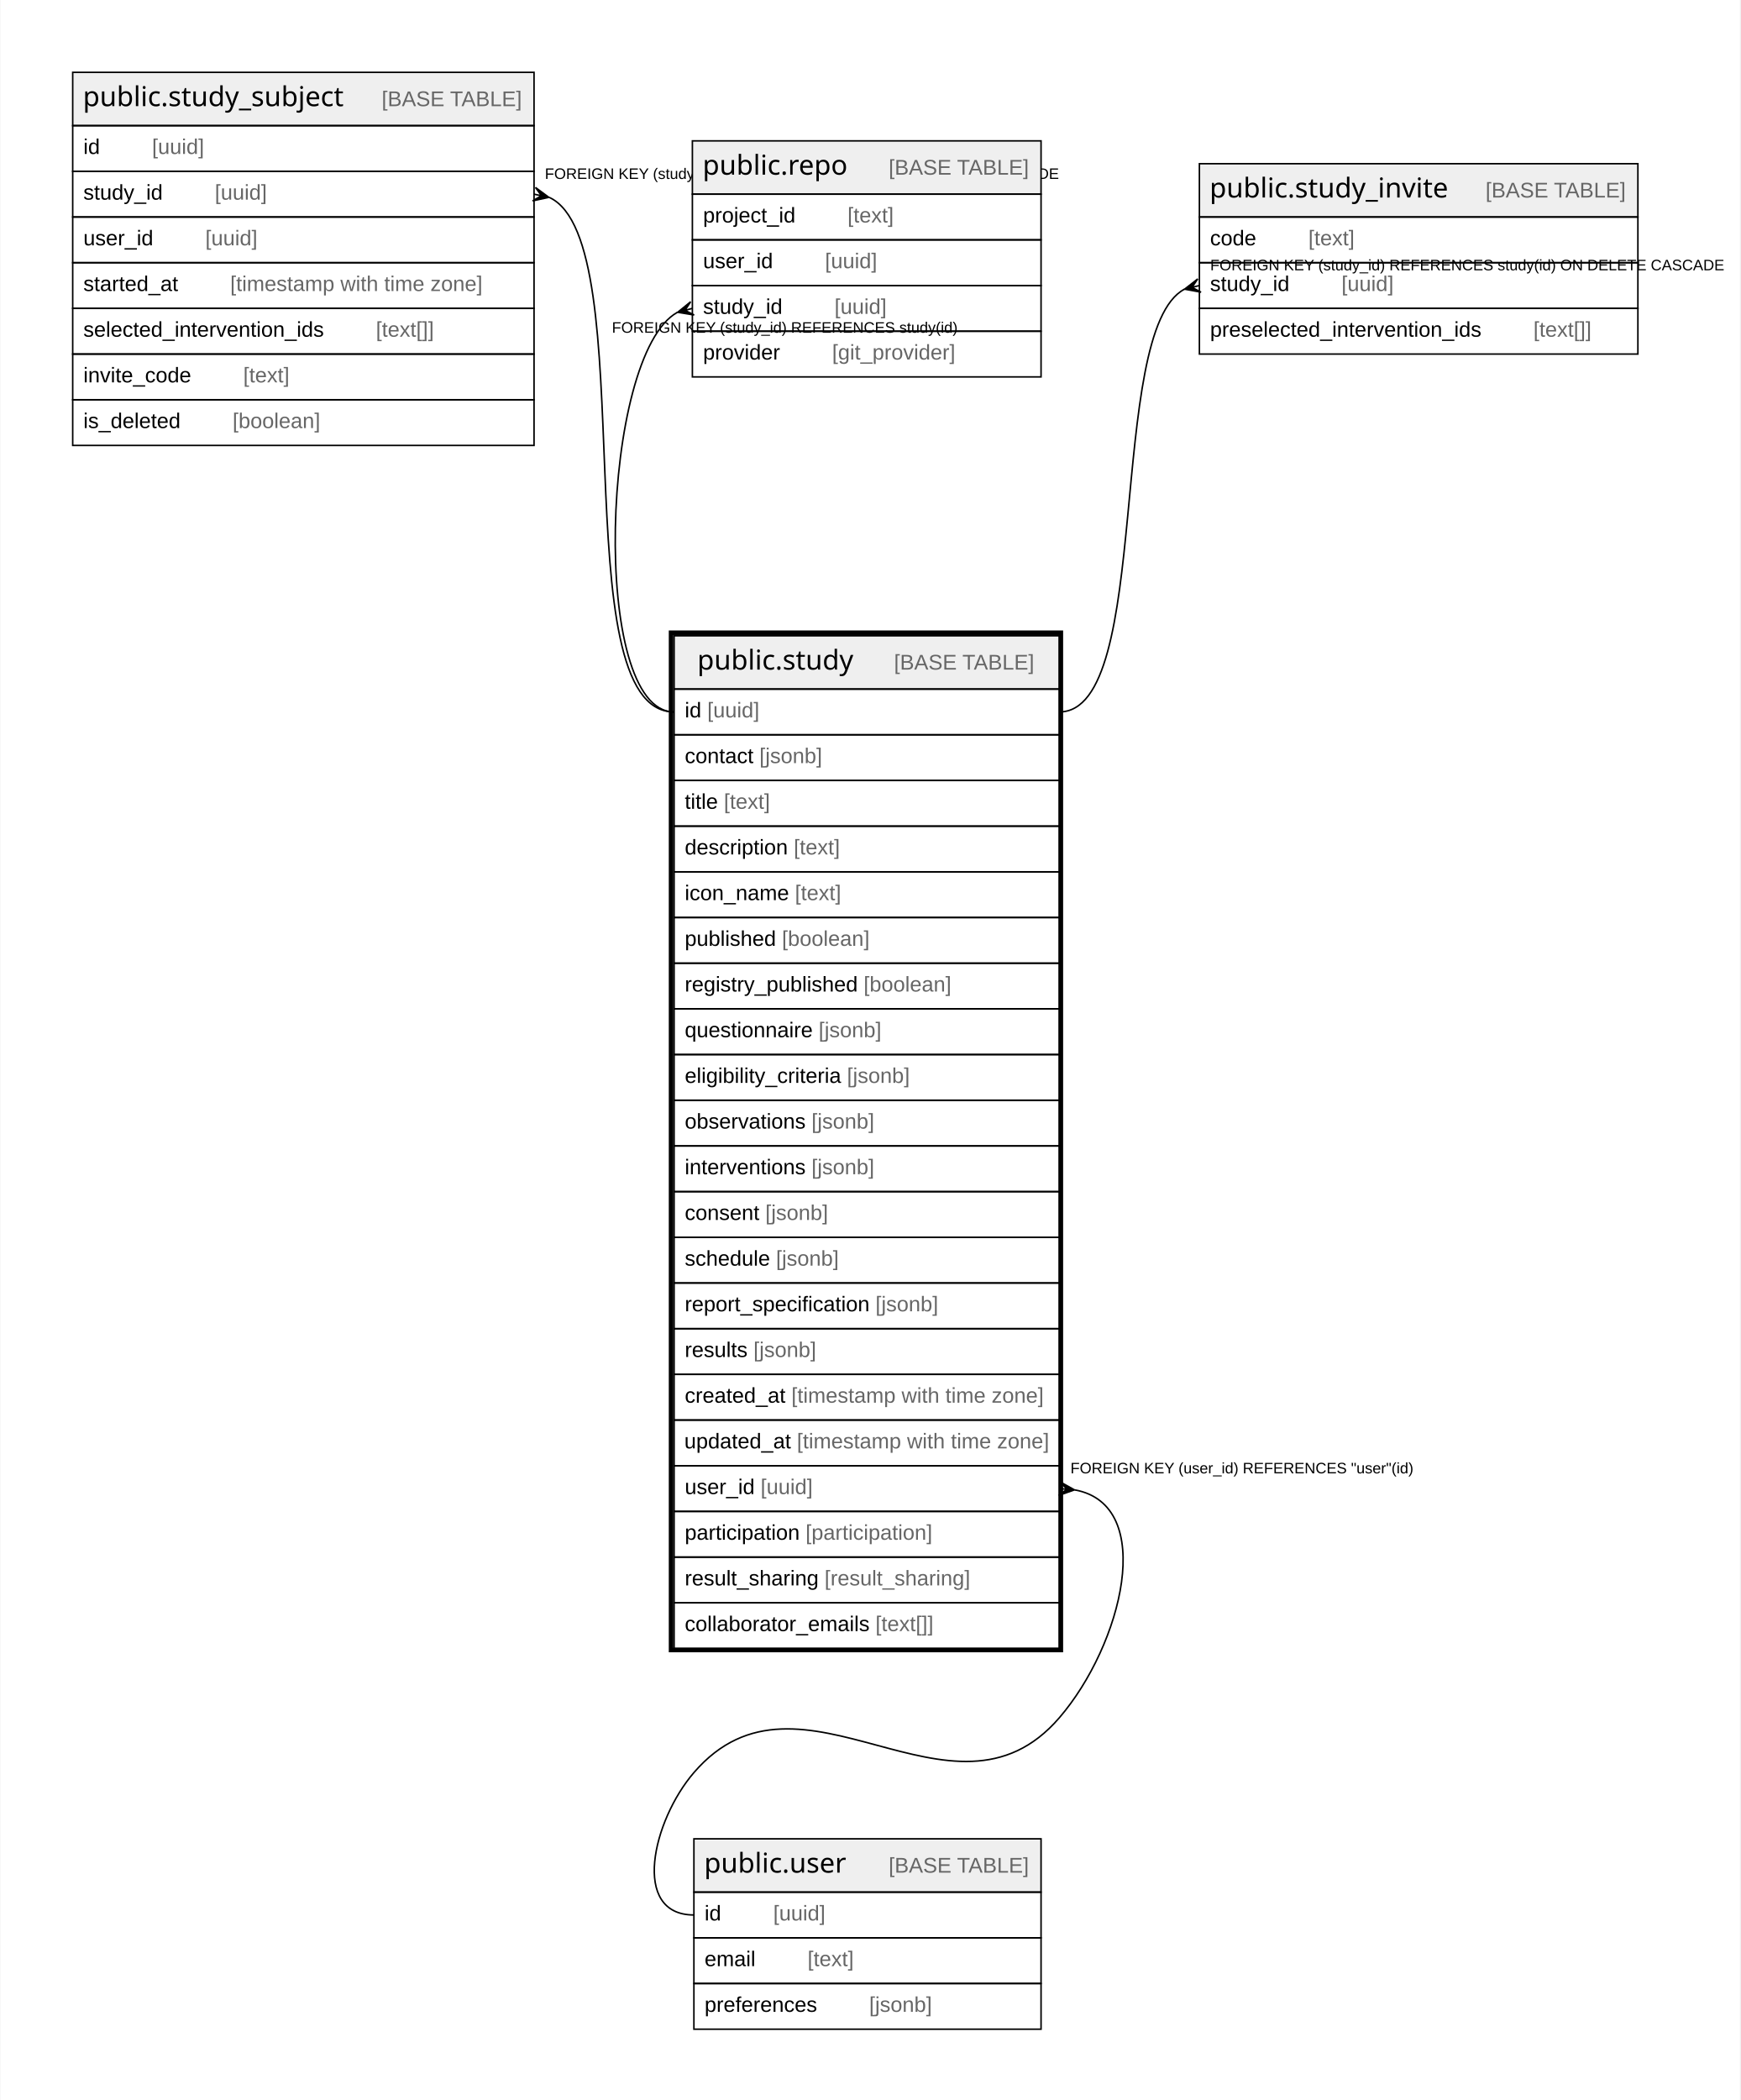
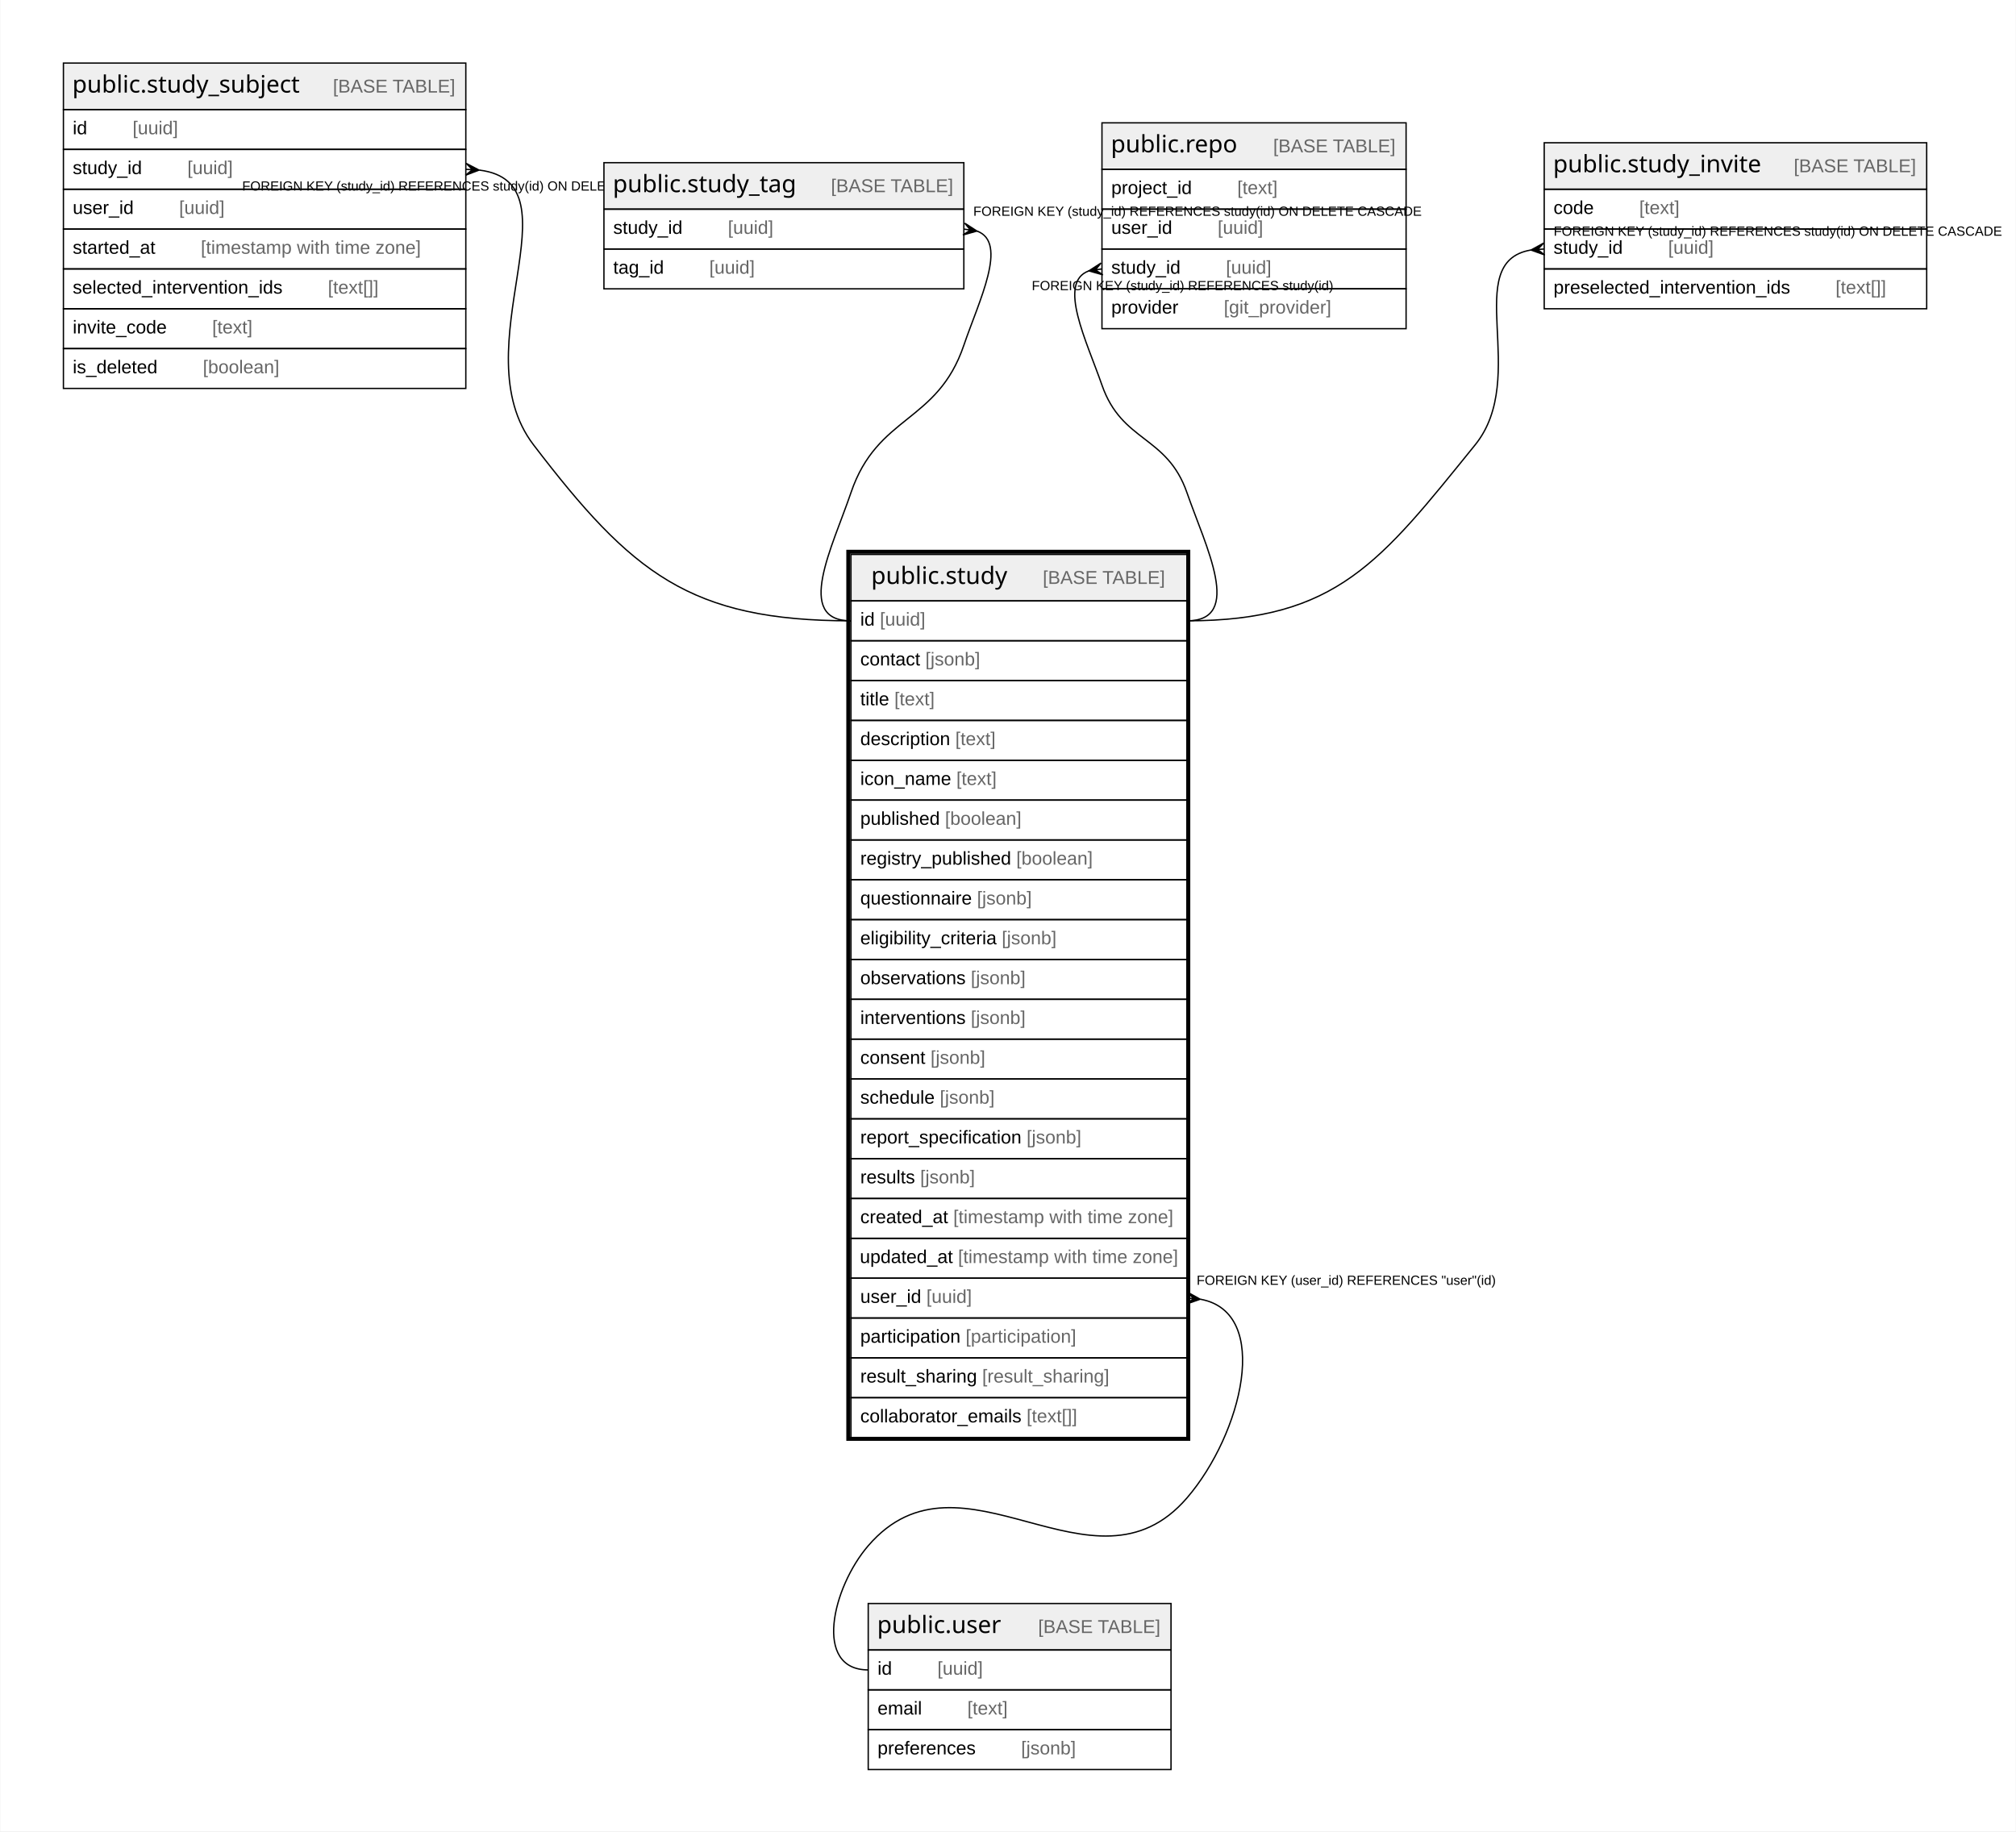
- <svg xmlns="http://www.w3.org/2000/svg" width="1143pt" height="1379pt" viewBox="0.00 0.00 1142.50 1379.00">
+ <svg xmlns="http://www.w3.org/2000/svg" width="1518pt" height="1379pt" viewBox="0.00 0.00 1517.50 1379.00">
  <g id="graph0" class="graph" transform="scale(1 1) rotate(0) translate(4 1375)">
-     <polygon fill="#ffffff" stroke="transparent" points="-4,4 -4,-1375 1138.5,-1375 1138.5,4 -4,4" />
+     <polygon fill="#ffffff" stroke="transparent" points="-4,4 -4,-1375 1513.5,-1375 1513.5,4 -4,4" />
    <g id="node1" class="node">
-       <polygon fill="#efefef" stroke="transparent" points="438.5,-922.5 438.5,-957.5 691.5,-957.5 691.5,-922.5 438.5,-922.5" />
-       <polygon fill="none" stroke="#000000" points="438.5,-922.5 438.5,-957.5 691.5,-957.5 691.5,-922.5 438.5,-922.5" />
-       <text text-anchor="start" x="453.704" y="-935.3" font-family="Arial Bold" font-size="18.00" fill="#000000">public.study</text>
-       <text text-anchor="start" x="548.728" y="-935.3" font-family="Arial" font-size="14.00" fill="#000000">    </text>
-       <text text-anchor="start" x="582.933" y="-935.3" font-family="Arial" font-size="14.00" fill="#666666">[BASE TABLE]</text>
-       <polygon fill="none" stroke="#000000" points="438.5,-892.5 438.5,-922.5 691.5,-922.5 691.5,-892.5 438.5,-892.5" />
-       <text text-anchor="start" x="445.5" y="-903.9" font-family="Arial" font-size="14.00" fill="#000000">id </text>
-       <text text-anchor="start" x="460.28" y="-903.9" font-family="Arial" font-size="14.00" fill="#666666">[uuid]</text>
-       <polygon fill="none" stroke="#000000" points="438.5,-862.5 438.5,-892.5 691.5,-892.5 691.5,-862.5 438.5,-862.5" />
-       <text text-anchor="start" x="445.5" y="-873.9" font-family="Arial" font-size="14.00" fill="#000000">contact </text>
-       <text text-anchor="start" x="494.52" y="-873.9" font-family="Arial" font-size="14.00" fill="#666666">[jsonb]</text>
-       <polygon fill="none" stroke="#000000" points="438.5,-832.5 438.5,-862.5 691.5,-862.5 691.5,-832.5 438.5,-832.5" />
-       <text text-anchor="start" x="445.5" y="-843.9" font-family="Arial" font-size="14.00" fill="#000000">title </text>
-       <text text-anchor="start" x="471.168" y="-843.9" font-family="Arial" font-size="14.00" fill="#666666">[text]</text>
-       <polygon fill="none" stroke="#000000" points="438.5,-802.5 438.5,-832.5 691.5,-832.5 691.5,-802.5 438.5,-802.5" />
-       <text text-anchor="start" x="445.5" y="-813.9" font-family="Arial" font-size="14.00" fill="#000000">description </text>
-       <text text-anchor="start" x="517.068" y="-813.9" font-family="Arial" font-size="14.00" fill="#666666">[text]</text>
-       <polygon fill="none" stroke="#000000" points="438.5,-772.5 438.5,-802.5 691.5,-802.5 691.5,-772.5 438.5,-772.5" />
-       <text text-anchor="start" x="445.5" y="-783.9" font-family="Arial" font-size="14.00" fill="#000000">icon_name </text>
-       <text text-anchor="start" x="517.853" y="-783.9" font-family="Arial" font-size="14.00" fill="#666666">[text]</text>
-       <polygon fill="none" stroke="#000000" points="438.5,-742.5 438.5,-772.5 691.5,-772.5 691.5,-742.5 438.5,-742.5" />
-       <text text-anchor="start" x="445.5" y="-753.9" font-family="Arial" font-size="14.00" fill="#000000">published </text>
-       <text text-anchor="start" x="509.299" y="-753.9" font-family="Arial" font-size="14.00" fill="#666666">[boolean]</text>
-       <polygon fill="none" stroke="#000000" points="438.5,-712.5 438.5,-742.5 691.5,-742.5 691.5,-712.5 438.5,-712.5" />
-       <text text-anchor="start" x="445.5" y="-723.9" font-family="Arial" font-size="14.00" fill="#000000">registry_published </text>
-       <text text-anchor="start" x="562.966" y="-723.9" font-family="Arial" font-size="14.00" fill="#666666">[boolean]</text>
-       <polygon fill="none" stroke="#000000" points="438.5,-682.5 438.5,-712.5 691.5,-712.5 691.5,-682.5 438.5,-682.5" />
-       <text text-anchor="start" x="445.5" y="-693.9" font-family="Arial" font-size="14.00" fill="#000000">questionnaire </text>
-       <text text-anchor="start" x="533.416" y="-693.9" font-family="Arial" font-size="14.00" fill="#666666">[jsonb]</text>
-       <polygon fill="none" stroke="#000000" points="438.5,-652.5 438.5,-682.5 691.5,-682.5 691.5,-652.5 438.5,-652.5" />
-       <text text-anchor="start" x="445.5" y="-663.9" font-family="Arial" font-size="14.00" fill="#000000">eligibility_criteria </text>
-       <text text-anchor="start" x="552.041" y="-663.9" font-family="Arial" font-size="14.00" fill="#666666">[jsonb]</text>
-       <polygon fill="none" stroke="#000000" points="438.5,-622.5 438.5,-652.5 691.5,-652.5 691.5,-622.5 438.5,-622.5" />
-       <text text-anchor="start" x="445.5" y="-633.9" font-family="Arial" font-size="14.00" fill="#000000">observations </text>
-       <text text-anchor="start" x="528.744" y="-633.9" font-family="Arial" font-size="14.00" fill="#666666">[jsonb]</text>
-       <polygon fill="none" stroke="#000000" points="438.5,-592.5 438.5,-622.5 691.5,-622.5 691.5,-592.5 438.5,-592.5" />
-       <text text-anchor="start" x="445.5" y="-603.9" font-family="Arial" font-size="14.00" fill="#000000">interventions </text>
-       <text text-anchor="start" x="528.741" y="-603.9" font-family="Arial" font-size="14.00" fill="#666666">[jsonb]</text>
-       <polygon fill="none" stroke="#000000" points="438.5,-562.5 438.5,-592.5 691.5,-592.5 691.5,-562.5 438.5,-562.5" />
-       <text text-anchor="start" x="445.5" y="-573.9" font-family="Arial" font-size="14.00" fill="#000000">consent </text>
-       <text text-anchor="start" x="498.412" y="-573.9" font-family="Arial" font-size="14.00" fill="#666666">[jsonb]</text>
-       <polygon fill="none" stroke="#000000" points="438.5,-532.5 438.5,-562.5 691.5,-562.5 691.5,-532.5 438.5,-532.5" />
-       <text text-anchor="start" x="445.5" y="-543.9" font-family="Arial" font-size="14.00" fill="#000000">schedule </text>
-       <text text-anchor="start" x="505.41" y="-543.9" font-family="Arial" font-size="14.00" fill="#666666">[jsonb]</text>
-       <polygon fill="none" stroke="#000000" points="438.5,-502.5 438.5,-532.5 691.5,-532.5 691.5,-502.5 438.5,-502.5" />
-       <text text-anchor="start" x="445.5" y="-513.9" font-family="Arial" font-size="14.00" fill="#000000">report_specification </text>
-       <text text-anchor="start" x="570.747" y="-513.9" font-family="Arial" font-size="14.00" fill="#666666">[jsonb]</text>
-       <polygon fill="none" stroke="#000000" points="438.5,-472.5 438.5,-502.5 691.5,-502.5 691.5,-472.5 438.5,-472.5" />
-       <text text-anchor="start" x="445.5" y="-483.9" font-family="Arial" font-size="14.00" fill="#000000">results </text>
-       <text text-anchor="start" x="490.614" y="-483.9" font-family="Arial" font-size="14.00" fill="#666666">[jsonb]</text>
-       <polygon fill="none" stroke="#000000" points="438.5,-442.5 438.5,-472.5 691.5,-472.5 691.5,-442.5 438.5,-442.5" />
-       <text text-anchor="start" x="445.5" y="-453.9" font-family="Arial" font-size="14.00" fill="#000000">created_at </text>
-       <text text-anchor="start" x="515.528" y="-453.9" font-family="Arial" font-size="14.00" fill="#666666">[timestamp with time zone]</text>
-       <polygon fill="none" stroke="#000000" points="438.5,-412.5 438.5,-442.5 691.5,-442.5 691.5,-412.5 438.5,-412.5" />
-       <text text-anchor="start" x="445.192" y="-423.9" font-family="Arial" font-size="14.00" fill="#000000">updated_at </text>
-       <text text-anchor="start" x="519.124" y="-423.9" font-family="Arial" font-size="14.00" fill="#666666">[timestamp with time zone]</text>
-       <polygon fill="none" stroke="#000000" points="438.5,-382.5 438.5,-412.5 691.5,-412.5 691.5,-382.5 438.5,-382.5" />
-       <text text-anchor="start" x="445.5" y="-393.9" font-family="Arial" font-size="14.00" fill="#000000">user_id </text>
-       <text text-anchor="start" x="495.288" y="-393.9" font-family="Arial" font-size="14.00" fill="#666666">[uuid]</text>
-       <polygon fill="none" stroke="#000000" points="438.5,-352.5 438.5,-382.5 691.5,-382.5 691.5,-352.5 438.5,-352.5" />
-       <text text-anchor="start" x="445.5" y="-363.9" font-family="Arial" font-size="14.00" fill="#000000">participation </text>
-       <text text-anchor="start" x="524.848" y="-363.9" font-family="Arial" font-size="14.00" fill="#666666">[participation]</text>
-       <polygon fill="none" stroke="#000000" points="438.5,-322.5 438.5,-352.5 691.5,-352.5 691.5,-322.5 438.5,-322.5" />
-       <text text-anchor="start" x="445.5" y="-333.9" font-family="Arial" font-size="14.00" fill="#000000">result_sharing </text>
-       <text text-anchor="start" x="537.294" y="-333.9" font-family="Arial" font-size="14.00" fill="#666666">[result_sharing]</text>
-       <polygon fill="none" stroke="#000000" points="438.5,-292.5 438.5,-322.5 691.5,-322.5 691.5,-292.5 438.5,-292.5" />
-       <text text-anchor="start" x="445.5" y="-303.9" font-family="Arial" font-size="14.00" fill="#000000">collaborator_emails </text>
-       <text text-anchor="start" x="570.733" y="-303.9" font-family="Arial" font-size="14.00" fill="#666666">[text[]]</text>
-       <polygon fill="none" stroke="#000000" stroke-width="3" points="436.5,-291.5 436.5,-959.5 692.5,-959.5 692.5,-291.5 436.5,-291.5" />
+       <polygon fill="#efefef" stroke="transparent" points="636.5,-922.5 636.5,-957.5 889.5,-957.5 889.5,-922.5 636.5,-922.5" />
+       <polygon fill="none" stroke="#000000" points="636.5,-922.5 636.5,-957.5 889.5,-957.5 889.5,-922.5 636.5,-922.5" />
+       <text text-anchor="start" x="651.704" y="-935.3" font-family="Arial Bold" font-size="18.00" fill="#000000">public.study</text>
+       <text text-anchor="start" x="746.728" y="-935.3" font-family="Arial" font-size="14.00" fill="#000000">    </text>
+       <text text-anchor="start" x="780.933" y="-935.3" font-family="Arial" font-size="14.00" fill="#666666">[BASE TABLE]</text>
+       <polygon fill="none" stroke="#000000" points="636.5,-892.5 636.5,-922.5 889.5,-922.5 889.5,-892.5 636.5,-892.5" />
+       <text text-anchor="start" x="643.5" y="-903.9" font-family="Arial" font-size="14.00" fill="#000000">id </text>
+       <text text-anchor="start" x="658.28" y="-903.9" font-family="Arial" font-size="14.00" fill="#666666">[uuid]</text>
+       <polygon fill="none" stroke="#000000" points="636.5,-862.5 636.5,-892.5 889.5,-892.5 889.5,-862.5 636.5,-862.5" />
+       <text text-anchor="start" x="643.5" y="-873.9" font-family="Arial" font-size="14.00" fill="#000000">contact </text>
+       <text text-anchor="start" x="692.52" y="-873.9" font-family="Arial" font-size="14.00" fill="#666666">[jsonb]</text>
+       <polygon fill="none" stroke="#000000" points="636.5,-832.5 636.5,-862.5 889.5,-862.5 889.5,-832.5 636.5,-832.5" />
+       <text text-anchor="start" x="643.5" y="-843.9" font-family="Arial" font-size="14.00" fill="#000000">title </text>
+       <text text-anchor="start" x="669.168" y="-843.9" font-family="Arial" font-size="14.00" fill="#666666">[text]</text>
+       <polygon fill="none" stroke="#000000" points="636.5,-802.5 636.5,-832.5 889.5,-832.5 889.5,-802.5 636.5,-802.5" />
+       <text text-anchor="start" x="643.5" y="-813.9" font-family="Arial" font-size="14.00" fill="#000000">description </text>
+       <text text-anchor="start" x="715.068" y="-813.9" font-family="Arial" font-size="14.00" fill="#666666">[text]</text>
+       <polygon fill="none" stroke="#000000" points="636.5,-772.5 636.5,-802.5 889.5,-802.5 889.5,-772.5 636.5,-772.5" />
+       <text text-anchor="start" x="643.5" y="-783.9" font-family="Arial" font-size="14.00" fill="#000000">icon_name </text>
+       <text text-anchor="start" x="715.853" y="-783.9" font-family="Arial" font-size="14.00" fill="#666666">[text]</text>
+       <polygon fill="none" stroke="#000000" points="636.5,-742.5 636.5,-772.5 889.5,-772.5 889.5,-742.5 636.5,-742.5" />
+       <text text-anchor="start" x="643.5" y="-753.9" font-family="Arial" font-size="14.00" fill="#000000">published </text>
+       <text text-anchor="start" x="707.299" y="-753.9" font-family="Arial" font-size="14.00" fill="#666666">[boolean]</text>
+       <polygon fill="none" stroke="#000000" points="636.5,-712.5 636.5,-742.5 889.5,-742.5 889.5,-712.5 636.5,-712.5" />
+       <text text-anchor="start" x="643.5" y="-723.9" font-family="Arial" font-size="14.00" fill="#000000">registry_published </text>
+       <text text-anchor="start" x="760.966" y="-723.9" font-family="Arial" font-size="14.00" fill="#666666">[boolean]</text>
+       <polygon fill="none" stroke="#000000" points="636.5,-682.5 636.5,-712.5 889.5,-712.5 889.5,-682.5 636.5,-682.5" />
+       <text text-anchor="start" x="643.5" y="-693.9" font-family="Arial" font-size="14.00" fill="#000000">questionnaire </text>
+       <text text-anchor="start" x="731.416" y="-693.9" font-family="Arial" font-size="14.00" fill="#666666">[jsonb]</text>
+       <polygon fill="none" stroke="#000000" points="636.5,-652.5 636.5,-682.5 889.5,-682.5 889.5,-652.5 636.5,-652.5" />
+       <text text-anchor="start" x="643.5" y="-663.9" font-family="Arial" font-size="14.00" fill="#000000">eligibility_criteria </text>
+       <text text-anchor="start" x="750.041" y="-663.9" font-family="Arial" font-size="14.00" fill="#666666">[jsonb]</text>
+       <polygon fill="none" stroke="#000000" points="636.5,-622.5 636.5,-652.5 889.5,-652.5 889.5,-622.5 636.5,-622.5" />
+       <text text-anchor="start" x="643.5" y="-633.9" font-family="Arial" font-size="14.00" fill="#000000">observations </text>
+       <text text-anchor="start" x="726.744" y="-633.9" font-family="Arial" font-size="14.00" fill="#666666">[jsonb]</text>
+       <polygon fill="none" stroke="#000000" points="636.5,-592.5 636.5,-622.5 889.5,-622.5 889.5,-592.5 636.5,-592.5" />
+       <text text-anchor="start" x="643.5" y="-603.9" font-family="Arial" font-size="14.00" fill="#000000">interventions </text>
+       <text text-anchor="start" x="726.741" y="-603.9" font-family="Arial" font-size="14.00" fill="#666666">[jsonb]</text>
+       <polygon fill="none" stroke="#000000" points="636.5,-562.5 636.5,-592.5 889.5,-592.5 889.5,-562.5 636.5,-562.5" />
+       <text text-anchor="start" x="643.5" y="-573.9" font-family="Arial" font-size="14.00" fill="#000000">consent </text>
+       <text text-anchor="start" x="696.412" y="-573.9" font-family="Arial" font-size="14.00" fill="#666666">[jsonb]</text>
+       <polygon fill="none" stroke="#000000" points="636.5,-532.5 636.5,-562.5 889.5,-562.5 889.5,-532.5 636.5,-532.5" />
+       <text text-anchor="start" x="643.5" y="-543.9" font-family="Arial" font-size="14.00" fill="#000000">schedule </text>
+       <text text-anchor="start" x="703.41" y="-543.9" font-family="Arial" font-size="14.00" fill="#666666">[jsonb]</text>
+       <polygon fill="none" stroke="#000000" points="636.5,-502.5 636.5,-532.5 889.5,-532.5 889.5,-502.5 636.5,-502.5" />
+       <text text-anchor="start" x="643.5" y="-513.9" font-family="Arial" font-size="14.00" fill="#000000">report_specification </text>
+       <text text-anchor="start" x="768.747" y="-513.9" font-family="Arial" font-size="14.00" fill="#666666">[jsonb]</text>
+       <polygon fill="none" stroke="#000000" points="636.5,-472.5 636.5,-502.5 889.5,-502.5 889.5,-472.5 636.5,-472.5" />
+       <text text-anchor="start" x="643.5" y="-483.9" font-family="Arial" font-size="14.00" fill="#000000">results </text>
+       <text text-anchor="start" x="688.614" y="-483.9" font-family="Arial" font-size="14.00" fill="#666666">[jsonb]</text>
+       <polygon fill="none" stroke="#000000" points="636.5,-442.5 636.5,-472.5 889.5,-472.5 889.5,-442.5 636.5,-442.5" />
+       <text text-anchor="start" x="643.5" y="-453.9" font-family="Arial" font-size="14.00" fill="#000000">created_at </text>
+       <text text-anchor="start" x="713.528" y="-453.9" font-family="Arial" font-size="14.00" fill="#666666">[timestamp with time zone]</text>
+       <polygon fill="none" stroke="#000000" points="636.5,-412.5 636.5,-442.5 889.5,-442.5 889.5,-412.5 636.5,-412.5" />
+       <text text-anchor="start" x="643.192" y="-423.9" font-family="Arial" font-size="14.00" fill="#000000">updated_at </text>
+       <text text-anchor="start" x="717.124" y="-423.9" font-family="Arial" font-size="14.00" fill="#666666">[timestamp with time zone]</text>
+       <polygon fill="none" stroke="#000000" points="636.5,-382.5 636.5,-412.5 889.5,-412.5 889.5,-382.5 636.5,-382.5" />
+       <text text-anchor="start" x="643.5" y="-393.9" font-family="Arial" font-size="14.00" fill="#000000">user_id </text>
+       <text text-anchor="start" x="693.288" y="-393.9" font-family="Arial" font-size="14.00" fill="#666666">[uuid]</text>
+       <polygon fill="none" stroke="#000000" points="636.5,-352.5 636.5,-382.5 889.5,-382.5 889.5,-352.5 636.5,-352.5" />
+       <text text-anchor="start" x="643.5" y="-363.9" font-family="Arial" font-size="14.00" fill="#000000">participation </text>
+       <text text-anchor="start" x="722.848" y="-363.9" font-family="Arial" font-size="14.00" fill="#666666">[participation]</text>
+       <polygon fill="none" stroke="#000000" points="636.5,-322.5 636.5,-352.5 889.5,-352.5 889.5,-322.5 636.5,-322.5" />
+       <text text-anchor="start" x="643.5" y="-333.9" font-family="Arial" font-size="14.00" fill="#000000">result_sharing </text>
+       <text text-anchor="start" x="735.294" y="-333.9" font-family="Arial" font-size="14.00" fill="#666666">[result_sharing]</text>
+       <polygon fill="none" stroke="#000000" points="636.5,-292.5 636.5,-322.5 889.5,-322.5 889.5,-292.5 636.5,-292.5" />
+       <text text-anchor="start" x="643.5" y="-303.9" font-family="Arial" font-size="14.00" fill="#000000">collaborator_emails </text>
+       <text text-anchor="start" x="768.733" y="-303.9" font-family="Arial" font-size="14.00" fill="#666666">[text[]]</text>
+       <polygon fill="none" stroke="#000000" stroke-width="3" points="634.5,-291.5 634.5,-959.5 890.5,-959.5 890.5,-291.5 634.5,-291.5" />
    </g>
-     <g id="node5" class="node">
-       <polygon fill="#efefef" stroke="transparent" points="451.5,-132.5 451.5,-167.5 679.5,-167.5 679.5,-132.5 451.5,-132.5" />
-       <polygon fill="none" stroke="#000000" points="451.5,-132.5 451.5,-167.5 679.5,-167.5 679.5,-132.5 451.5,-132.5" />
-       <text text-anchor="start" x="458.209" y="-145.3" font-family="Arial Bold" font-size="18.00" fill="#000000">public.user</text>
-       <text text-anchor="start" x="545.223" y="-145.3" font-family="Arial" font-size="14.00" fill="#000000">    </text>
-       <text text-anchor="start" x="579.428" y="-145.3" font-family="Arial" font-size="14.00" fill="#666666">[BASE TABLE]</text>
-       <polygon fill="none" stroke="#000000" points="451.5,-102.5 451.5,-132.5 679.5,-132.5 679.5,-102.5 451.5,-102.5" />
-       <text text-anchor="start" x="458.5" y="-113.9" font-family="Arial" font-size="14.00" fill="#000000">id    </text>
-       <text text-anchor="start" x="503.594" y="-113.9" font-family="Arial" font-size="14.00" fill="#666666">[uuid]</text>
-       <polygon fill="none" stroke="#000000" points="451.5,-72.5 451.5,-102.5 679.5,-102.5 679.5,-72.5 451.5,-72.5" />
-       <text text-anchor="start" x="458.5" y="-83.9" font-family="Arial" font-size="14.00" fill="#000000">email    </text>
-       <text text-anchor="start" x="526.144" y="-83.9" font-family="Arial" font-size="14.00" fill="#666666">[text]</text>
-       <polygon fill="none" stroke="#000000" points="451.5,-42.5 451.5,-72.5 679.5,-72.5 679.5,-42.5 451.5,-42.5" />
-       <text text-anchor="start" x="458.5" y="-53.9" font-family="Arial" font-size="14.00" fill="#000000">preferences    </text>
-       <text text-anchor="start" x="566.612" y="-53.9" font-family="Arial" font-size="14.00" fill="#666666">[jsonb]</text>
+     <g id="node6" class="node">
+       <polygon fill="#efefef" stroke="transparent" points="649.5,-132.5 649.5,-167.5 877.5,-167.5 877.5,-132.5 649.5,-132.5" />
+       <polygon fill="none" stroke="#000000" points="649.5,-132.5 649.5,-167.5 877.5,-167.5 877.5,-132.5 649.5,-132.5" />
+       <text text-anchor="start" x="656.209" y="-145.3" font-family="Arial Bold" font-size="18.00" fill="#000000">public.user</text>
+       <text text-anchor="start" x="743.223" y="-145.3" font-family="Arial" font-size="14.00" fill="#000000">    </text>
+       <text text-anchor="start" x="777.428" y="-145.3" font-family="Arial" font-size="14.00" fill="#666666">[BASE TABLE]</text>
+       <polygon fill="none" stroke="#000000" points="649.5,-102.5 649.5,-132.5 877.5,-132.5 877.5,-102.5 649.5,-102.5" />
+       <text text-anchor="start" x="656.5" y="-113.9" font-family="Arial" font-size="14.00" fill="#000000">id    </text>
+       <text text-anchor="start" x="701.594" y="-113.9" font-family="Arial" font-size="14.00" fill="#666666">[uuid]</text>
+       <polygon fill="none" stroke="#000000" points="649.5,-72.5 649.5,-102.5 877.5,-102.5 877.5,-72.5 649.5,-72.5" />
+       <text text-anchor="start" x="656.5" y="-83.9" font-family="Arial" font-size="14.00" fill="#000000">email    </text>
+       <text text-anchor="start" x="724.144" y="-83.9" font-family="Arial" font-size="14.00" fill="#666666">[text]</text>
+       <polygon fill="none" stroke="#000000" points="649.5,-42.5 649.5,-72.5 877.5,-72.5 877.5,-42.5 649.5,-42.5" />
+       <text text-anchor="start" x="656.5" y="-53.9" font-family="Arial" font-size="14.00" fill="#000000">preferences    </text>
+       <text text-anchor="start" x="764.612" y="-53.9" font-family="Arial" font-size="14.00" fill="#666666">[jsonb]</text>
    </g>
-     <g id="edge4" class="edge">
-       <path fill="none" stroke="#000000" d="M701.677,-396.629C755.786,-386.73 732.762,-294.913 691.5,-247 621.115,-165.27 521.885,-292.73 451.5,-211 424.383,-179.512 409.944,-117.5 451.5,-117.5" />
-       <polygon fill="#000000" stroke="#000000" points="701.464,-396.647 691.116,-393.016 696.482,-397.074 691.5,-397.5 691.5,-397.5 691.5,-397.5 696.482,-397.074 691.884,-401.984 701.464,-396.647 701.464,-396.647" />
-       <text text-anchor="start" x="698.785" y="-407.5" font-family="Arial" font-size="10.00" fill="#000000">FOREIGN KEY (user_id) REFERENCES "user"(id)</text>
+     <g id="edge5" class="edge">
+       <path fill="none" stroke="#000000" d="M899.677,-396.629C953.786,-386.73 930.762,-294.913 889.5,-247 819.115,-165.27 719.885,-292.73 649.5,-211 622.383,-179.512 607.944,-117.5 649.5,-117.5" />
+       <polygon fill="#000000" stroke="#000000" points="899.464,-396.647 889.116,-393.016 894.482,-397.074 889.5,-397.5 889.5,-397.5 889.5,-397.5 894.482,-397.074 889.884,-401.984 899.464,-396.647 899.464,-396.647" />
+       <text text-anchor="start" x="896.785" y="-407.5" font-family="Arial" font-size="10.00" fill="#000000">FOREIGN KEY (user_id) REFERENCES "user"(id)</text>
    </g>
    <g id="node2" class="node">
      <polygon fill="#efefef" stroke="transparent" points="43.5,-1292.5 43.5,-1327.5 346.5,-1327.5 346.5,-1292.5 43.5,-1292.5" />
      <polygon fill="none" stroke="#000000" points="43.5,-1292.5 43.5,-1327.5 346.5,-1327.5 346.5,-1292.5 43.5,-1292.5" />
      <text text-anchor="start" x="50.194" y="-1305.3" font-family="Arial Bold" font-size="18.00" fill="#000000">public.study_subject</text>
      <text text-anchor="start" x="212.238" y="-1305.3" font-family="Arial" font-size="14.00" fill="#000000">    </text>
      <text text-anchor="start" x="246.443" y="-1305.3" font-family="Arial" font-size="14.00" fill="#666666">[BASE TABLE]</text>
      <polygon fill="none" stroke="#000000" points="43.5,-1262.5 43.5,-1292.5 346.5,-1292.5 346.5,-1262.5 43.5,-1262.5" />
      <text text-anchor="start" x="50.5" y="-1273.9" font-family="Arial" font-size="14.00" fill="#000000">id    </text>
      <text text-anchor="start" x="95.594" y="-1273.9" font-family="Arial" font-size="14.00" fill="#666666">[uuid]</text>
      <polygon fill="none" stroke="#000000" points="43.5,-1232.5 43.5,-1262.5 346.5,-1262.5 346.5,-1232.5 43.5,-1232.5" />
      <text text-anchor="start" x="50.5" y="-1243.9" font-family="Arial" font-size="14.00" fill="#000000">study_id    </text>
      <text text-anchor="start" x="136.832" y="-1243.9" font-family="Arial" font-size="14.00" fill="#666666">[uuid]</text>
      <polygon fill="none" stroke="#000000" points="43.5,-1202.5 43.5,-1232.5 346.5,-1232.5 346.5,-1202.5 43.5,-1202.5" />
      <text text-anchor="start" x="50.5" y="-1213.9" font-family="Arial" font-size="14.00" fill="#000000">user_id    </text>
      <text text-anchor="start" x="130.602" y="-1213.9" font-family="Arial" font-size="14.00" fill="#666666">[uuid]</text>
      <polygon fill="none" stroke="#000000" points="43.5,-1172.5 43.5,-1202.5 346.5,-1202.5 346.5,-1172.5 43.5,-1172.5" />
      <text text-anchor="start" x="50.5" y="-1183.9" font-family="Arial" font-size="14.00" fill="#000000">started_at    </text>
      <text text-anchor="start" x="146.95" y="-1183.9" font-family="Arial" font-size="14.00" fill="#666666">[timestamp with time zone]</text>
      <polygon fill="none" stroke="#000000" points="43.5,-1142.5 43.5,-1172.5 346.5,-1172.5 346.5,-1142.5 43.5,-1142.5" />
      <text text-anchor="start" x="50.5" y="-1153.9" font-family="Arial" font-size="14.00" fill="#000000">selected_intervention_ids    </text>
      <text text-anchor="start" x="242.637" y="-1153.9" font-family="Arial" font-size="14.00" fill="#666666">[text[]]</text>
      <polygon fill="none" stroke="#000000" points="43.5,-1112.5 43.5,-1142.5 346.5,-1142.5 346.5,-1112.5 43.5,-1112.5" />
      <text text-anchor="start" x="50.5" y="-1123.9" font-family="Arial" font-size="14.00" fill="#000000">invite_code    </text>
      <text text-anchor="start" x="155.504" y="-1123.9" font-family="Arial" font-size="14.00" fill="#666666">[text]</text>
      <polygon fill="none" stroke="#000000" points="43.5,-1082.5 43.5,-1112.5 346.5,-1112.5 346.5,-1082.5 43.5,-1082.5" />
      <text text-anchor="start" x="50.5" y="-1093.9" font-family="Arial" font-size="14.00" fill="#000000">is_deleted    </text>
      <text text-anchor="start" x="148.504" y="-1093.9" font-family="Arial" font-size="14.00" fill="#666666">[boolean]</text>
    </g>
    <g id="edge1" class="edge">
-       <path fill="none" stroke="#000000" d="M356.595,-1245.329C419.035,-1216.372 363.896,-907.5 438.5,-907.5" />
-       <polygon fill="#000000" stroke="#000000" points="356.276,-1245.397 345.554,-1243.101 351.388,-1246.449 346.5,-1247.5 346.5,-1247.5 346.5,-1247.5 351.388,-1246.449 347.446,-1251.899 356.276,-1245.397 356.276,-1245.397" />
-       <text text-anchor="start" x="353.603" y="-1257.5" font-family="Arial" font-size="10.00" fill="#000000">FOREIGN KEY (study_id) REFERENCES study(id) ON DELETE CASCADE</text>
+       <path fill="none" stroke="#000000" d="M356.75,-1246.907C433.769,-1237.269 342.069,-1112.494 397.5,-1040 471.272,-943.518 515.046,-907.5 636.5,-907.5" />
+       <polygon fill="#000000" stroke="#000000" points="356.483,-1246.922 346.24,-1243.007 351.492,-1247.211 346.5,-1247.5 346.5,-1247.5 346.5,-1247.5 351.492,-1247.211 346.76,-1251.993 356.483,-1246.922 356.483,-1246.922" />
+       <text text-anchor="start" x="178.103" y="-1231.5" font-family="Arial" font-size="10.00" fill="#000000">FOREIGN KEY (study_id) REFERENCES study(id) ON DELETE CASCADE</text>
    </g>
    <g id="node3" class="node">
-       <polygon fill="#efefef" stroke="transparent" points="450.5,-1247.5 450.5,-1282.5 679.5,-1282.5 679.5,-1247.5 450.5,-1247.5" />
-       <polygon fill="none" stroke="#000000" points="450.5,-1247.5 450.5,-1282.5 679.5,-1282.5 679.5,-1247.5 450.5,-1247.5" />
-       <text text-anchor="start" x="457.206" y="-1260.3" font-family="Arial Bold" font-size="18.00" fill="#000000">public.repo</text>
-       <text text-anchor="start" x="545.226" y="-1260.3" font-family="Arial" font-size="14.00" fill="#000000">    </text>
-       <text text-anchor="start" x="579.431" y="-1260.3" font-family="Arial" font-size="14.00" fill="#666666">[BASE TABLE]</text>
-       <polygon fill="none" stroke="#000000" points="450.5,-1217.5 450.5,-1247.5 679.5,-1247.5 679.5,-1217.5 450.5,-1217.5" />
-       <text text-anchor="start" x="457.5" y="-1228.9" font-family="Arial" font-size="14.00" fill="#000000">project_id    </text>
-       <text text-anchor="start" x="552.382" y="-1228.9" font-family="Arial" font-size="14.00" fill="#666666">[text]</text>
-       <polygon fill="none" stroke="#000000" points="450.5,-1187.5 450.5,-1217.5 679.5,-1217.5 679.5,-1187.5 450.5,-1187.5" />
-       <text text-anchor="start" x="457.5" y="-1198.9" font-family="Arial" font-size="14.00" fill="#000000">user_id    </text>
-       <text text-anchor="start" x="537.602" y="-1198.9" font-family="Arial" font-size="14.00" fill="#666666">[uuid]</text>
-       <polygon fill="none" stroke="#000000" points="450.5,-1157.5 450.5,-1187.5 679.5,-1187.5 679.5,-1157.5 450.5,-1157.5" />
-       <text text-anchor="start" x="457.5" y="-1168.9" font-family="Arial" font-size="14.00" fill="#000000">study_id    </text>
-       <text text-anchor="start" x="543.832" y="-1168.9" font-family="Arial" font-size="14.00" fill="#666666">[uuid]</text>
-       <polygon fill="none" stroke="#000000" points="450.5,-1127.5 450.5,-1157.5 679.5,-1157.5 679.5,-1127.5 450.5,-1127.5" />
-       <text text-anchor="start" x="457.5" y="-1138.9" font-family="Arial" font-size="14.00" fill="#000000">provider    </text>
-       <text text-anchor="start" x="542.263" y="-1138.9" font-family="Arial" font-size="14.00" fill="#666666">[git_provider]</text>
+       <polygon fill="#efefef" stroke="transparent" points="450.5,-1217.5 450.5,-1252.5 721.5,-1252.5 721.5,-1217.5 450.5,-1217.5" />
+       <polygon fill="none" stroke="#000000" points="450.5,-1217.5 450.5,-1252.5 721.5,-1252.5 721.5,-1217.5 450.5,-1217.5" />
+       <text text-anchor="start" x="457.194" y="-1230.3" font-family="Arial Bold" font-size="18.00" fill="#000000">public.study_tag</text>
+       <text text-anchor="start" x="587.238" y="-1230.3" font-family="Arial" font-size="14.00" fill="#000000">    </text>
+       <text text-anchor="start" x="621.443" y="-1230.3" font-family="Arial" font-size="14.00" fill="#666666">[BASE TABLE]</text>
+       <polygon fill="none" stroke="#000000" points="450.5,-1187.5 450.5,-1217.5 721.5,-1217.5 721.5,-1187.5 450.5,-1187.5" />
+       <text text-anchor="start" x="457.5" y="-1198.9" font-family="Arial" font-size="14.00" fill="#000000">study_id    </text>
+       <text text-anchor="start" x="543.832" y="-1198.9" font-family="Arial" font-size="14.00" fill="#666666">[uuid]</text>
+       <polygon fill="none" stroke="#000000" points="450.5,-1157.5 450.5,-1187.5 721.5,-1187.5 721.5,-1157.5 450.5,-1157.5" />
+       <text text-anchor="start" x="457.5" y="-1168.9" font-family="Arial" font-size="14.00" fill="#000000">tag_id    </text>
+       <text text-anchor="start" x="529.832" y="-1168.9" font-family="Arial" font-size="14.00" fill="#666666">[uuid]</text>
    </g>
    <g id="edge2" class="edge">
-       <path fill="none" stroke="#000000" d="M440.626,-1169.877C390.388,-1142.355 383.005,-907.5 438.5,-907.5" />
-       <polygon fill="#000000" stroke="#000000" points="440.835,-1169.933 449.345,-1176.849 445.668,-1171.216 450.5,-1172.5 450.5,-1172.5 450.5,-1172.5 445.668,-1171.216 451.655,-1168.151 440.835,-1169.933 440.835,-1169.933" />
-       <text text-anchor="start" x="397.635" y="-1156.5" font-family="Arial" font-size="10.00" fill="#000000">FOREIGN KEY (study_id) REFERENCES study(id)</text>
+       <path fill="none" stroke="#000000" d="M731.411,-1201C755.169,-1192.351 732.715,-1148.091 721.5,-1115 701.556,-1056.151 656.444,-1062.849 636.5,-1004 622.734,-963.38 593.611,-907.5 636.5,-907.5" />
+       <polygon fill="#000000" stroke="#000000" points="731.387,-1201.003 720.826,-1198.051 726.444,-1201.752 721.5,-1202.5 721.5,-1202.5 721.5,-1202.5 726.444,-1201.752 722.174,-1206.949 731.387,-1201.003 731.387,-1201.003" />
+       <text text-anchor="start" x="728.604" y="-1212.5" font-family="Arial" font-size="10.00" fill="#000000">FOREIGN KEY (study_id) REFERENCES study(id) ON DELETE CASCADE</text>
    </g>
    <g id="node4" class="node">
-       <polygon fill="#efefef" stroke="transparent" points="783.5,-1232.5 783.5,-1267.5 1071.5,-1267.5 1071.5,-1232.5 783.5,-1232.5" />
-       <polygon fill="none" stroke="#000000" points="783.5,-1232.5 783.5,-1267.5 1071.5,-1267.5 1071.5,-1232.5 783.5,-1232.5" />
-       <text text-anchor="start" x="790.199" y="-1245.3" font-family="Arial Bold" font-size="18.00" fill="#000000">public.study_invite</text>
-       <text text-anchor="start" x="937.232" y="-1245.3" font-family="Arial" font-size="14.00" fill="#000000">    </text>
-       <text text-anchor="start" x="971.437" y="-1245.3" font-family="Arial" font-size="14.00" fill="#666666">[BASE TABLE]</text>
-       <polygon fill="none" stroke="#000000" points="783.5,-1202.5 783.5,-1232.5 1071.5,-1232.5 1071.5,-1202.5 783.5,-1202.5" />
-       <text text-anchor="start" x="790.5" y="-1213.9" font-family="Arial" font-size="14.00" fill="#000000">code    </text>
-       <text text-anchor="start" x="855.053" y="-1213.9" font-family="Arial" font-size="14.00" fill="#666666">[text]</text>
-       <polygon fill="none" stroke="#000000" points="783.5,-1172.5 783.5,-1202.5 1071.5,-1202.5 1071.5,-1172.5 783.5,-1172.5" />
-       <text text-anchor="start" x="790.5" y="-1183.9" font-family="Arial" font-size="14.00" fill="#000000">study_id    </text>
-       <text text-anchor="start" x="876.832" y="-1183.9" font-family="Arial" font-size="14.00" fill="#666666">[uuid]</text>
-       <polygon fill="none" stroke="#000000" points="783.5,-1142.5 783.5,-1172.5 1071.5,-1172.5 1071.5,-1142.5 783.5,-1142.5" />
-       <text text-anchor="start" x="790.5" y="-1153.9" font-family="Arial" font-size="14.00" fill="#000000">preselected_intervention_ids    </text>
-       <text text-anchor="start" x="1002.863" y="-1153.9" font-family="Arial" font-size="14.00" fill="#666666">[text[]]</text>
+       <polygon fill="#efefef" stroke="transparent" points="825.5,-1247.5 825.5,-1282.5 1054.5,-1282.5 1054.5,-1247.5 825.5,-1247.5" />
+       <polygon fill="none" stroke="#000000" points="825.5,-1247.5 825.5,-1282.5 1054.5,-1282.5 1054.5,-1247.5 825.5,-1247.5" />
+       <text text-anchor="start" x="832.206" y="-1260.3" font-family="Arial Bold" font-size="18.00" fill="#000000">public.repo</text>
+       <text text-anchor="start" x="920.226" y="-1260.3" font-family="Arial" font-size="14.00" fill="#000000">    </text>
+       <text text-anchor="start" x="954.431" y="-1260.3" font-family="Arial" font-size="14.00" fill="#666666">[BASE TABLE]</text>
+       <polygon fill="none" stroke="#000000" points="825.5,-1217.5 825.5,-1247.5 1054.5,-1247.5 1054.5,-1217.5 825.5,-1217.5" />
+       <text text-anchor="start" x="832.5" y="-1228.9" font-family="Arial" font-size="14.00" fill="#000000">project_id    </text>
+       <text text-anchor="start" x="927.382" y="-1228.9" font-family="Arial" font-size="14.00" fill="#666666">[text]</text>
+       <polygon fill="none" stroke="#000000" points="825.5,-1187.5 825.5,-1217.5 1054.5,-1217.5 1054.5,-1187.5 825.5,-1187.5" />
+       <text text-anchor="start" x="832.5" y="-1198.9" font-family="Arial" font-size="14.00" fill="#000000">user_id    </text>
+       <text text-anchor="start" x="912.602" y="-1198.9" font-family="Arial" font-size="14.00" fill="#666666">[uuid]</text>
+       <polygon fill="none" stroke="#000000" points="825.5,-1157.5 825.5,-1187.5 1054.5,-1187.5 1054.5,-1157.5 825.5,-1157.5" />
+       <text text-anchor="start" x="832.5" y="-1168.9" font-family="Arial" font-size="14.00" fill="#000000">study_id    </text>
+       <text text-anchor="start" x="918.832" y="-1168.9" font-family="Arial" font-size="14.00" fill="#666666">[uuid]</text>
+       <polygon fill="none" stroke="#000000" points="825.5,-1127.5 825.5,-1157.5 1054.5,-1157.5 1054.5,-1127.5 825.5,-1127.5" />
+       <text text-anchor="start" x="832.5" y="-1138.9" font-family="Arial" font-size="14.00" fill="#000000">provider    </text>
+       <text text-anchor="start" x="917.263" y="-1138.9" font-family="Arial" font-size="14.00" fill="#666666">[git_provider]</text>
    </g>
    <g id="edge3" class="edge">
-       <path fill="none" stroke="#000000" d="M773.658,-1185.079C721.957,-1157.712 753.413,-907.5 691.5,-907.5" />
-       <polygon fill="#000000" stroke="#000000" points="773.789,-1185.112 782.425,-1191.87 778.645,-1186.306 783.5,-1187.5 783.5,-1187.5 783.5,-1187.5 778.645,-1186.306 784.575,-1183.13 773.789,-1185.112 773.789,-1185.112" />
-       <text text-anchor="start" x="790.604" y="-1197.5" font-family="Arial" font-size="10.00" fill="#000000">FOREIGN KEY (study_id) REFERENCES study(id) ON DELETE CASCADE</text>
+       <path fill="none" stroke="#000000" d="M815.581,-1170.997C791.78,-1162.333 814.035,-1118.005 825.5,-1085 840.556,-1041.659 874.444,-1047.341 889.5,-1004 903.574,-963.486 932.389,-907.5 889.5,-907.5" />
+       <polygon fill="#000000" stroke="#000000" points="815.613,-1171.002 824.826,-1176.949 820.556,-1171.751 825.5,-1172.5 825.5,-1172.5 825.5,-1172.5 820.556,-1171.751 826.174,-1168.051 815.613,-1171.002 815.613,-1171.002" />
+       <text text-anchor="start" x="772.635" y="-1156.5" font-family="Arial" font-size="10.00" fill="#000000">FOREIGN KEY (study_id) REFERENCES study(id)</text>
+     </g>
+     <g id="node5" class="node">
+       <polygon fill="#efefef" stroke="transparent" points="1158.5,-1232.5 1158.5,-1267.5 1446.5,-1267.5 1446.5,-1232.5 1158.5,-1232.5" />
+       <polygon fill="none" stroke="#000000" points="1158.5,-1232.5 1158.5,-1267.5 1446.5,-1267.5 1446.5,-1232.5 1158.5,-1232.5" />
+       <text text-anchor="start" x="1165.199" y="-1245.3" font-family="Arial Bold" font-size="18.00" fill="#000000">public.study_invite</text>
+       <text text-anchor="start" x="1312.233" y="-1245.3" font-family="Arial" font-size="14.00" fill="#000000">    </text>
+       <text text-anchor="start" x="1346.437" y="-1245.3" font-family="Arial" font-size="14.00" fill="#666666">[BASE TABLE]</text>
+       <polygon fill="none" stroke="#000000" points="1158.5,-1202.5 1158.5,-1232.5 1446.5,-1232.5 1446.5,-1202.5 1158.5,-1202.5" />
+       <text text-anchor="start" x="1165.5" y="-1213.9" font-family="Arial" font-size="14.00" fill="#000000">code    </text>
+       <text text-anchor="start" x="1230.053" y="-1213.9" font-family="Arial" font-size="14.00" fill="#666666">[text]</text>
+       <polygon fill="none" stroke="#000000" points="1158.5,-1172.5 1158.5,-1202.5 1446.5,-1202.5 1446.5,-1172.5 1158.5,-1172.5" />
+       <text text-anchor="start" x="1165.5" y="-1183.9" font-family="Arial" font-size="14.00" fill="#000000">study_id    </text>
+       <text text-anchor="start" x="1251.832" y="-1183.9" font-family="Arial" font-size="14.00" fill="#666666">[uuid]</text>
+       <polygon fill="none" stroke="#000000" points="1158.5,-1142.5 1158.5,-1172.5 1446.5,-1172.5 1446.5,-1142.5 1158.5,-1142.5" />
+       <text text-anchor="start" x="1165.5" y="-1153.9" font-family="Arial" font-size="14.00" fill="#000000">preselected_intervention_ids    </text>
+       <text text-anchor="start" x="1377.863" y="-1153.9" font-family="Arial" font-size="14.00" fill="#666666">[text[]]</text>
+     </g>
+     <g id="edge4" class="edge">
+       <path fill="none" stroke="#000000" d="M1148.231,-1186.683C1095.376,-1177.393 1147.857,-1091.061 1106.5,-1040 1035.377,-952.188 1002.502,-907.5 889.5,-907.5" />
+       <polygon fill="#000000" stroke="#000000" points="1148.532,-1186.707 1158.143,-1191.986 1153.516,-1187.103 1158.5,-1187.5 1158.5,-1187.5 1158.5,-1187.5 1153.516,-1187.103 1158.857,-1183.014 1148.532,-1186.707 1148.532,-1186.707" />
+       <text text-anchor="start" x="1165.603" y="-1197.5" font-family="Arial" font-size="10.00" fill="#000000">FOREIGN KEY (study_id) REFERENCES study(id) ON DELETE CASCADE</text>
    </g>
  </g>
</svg>
